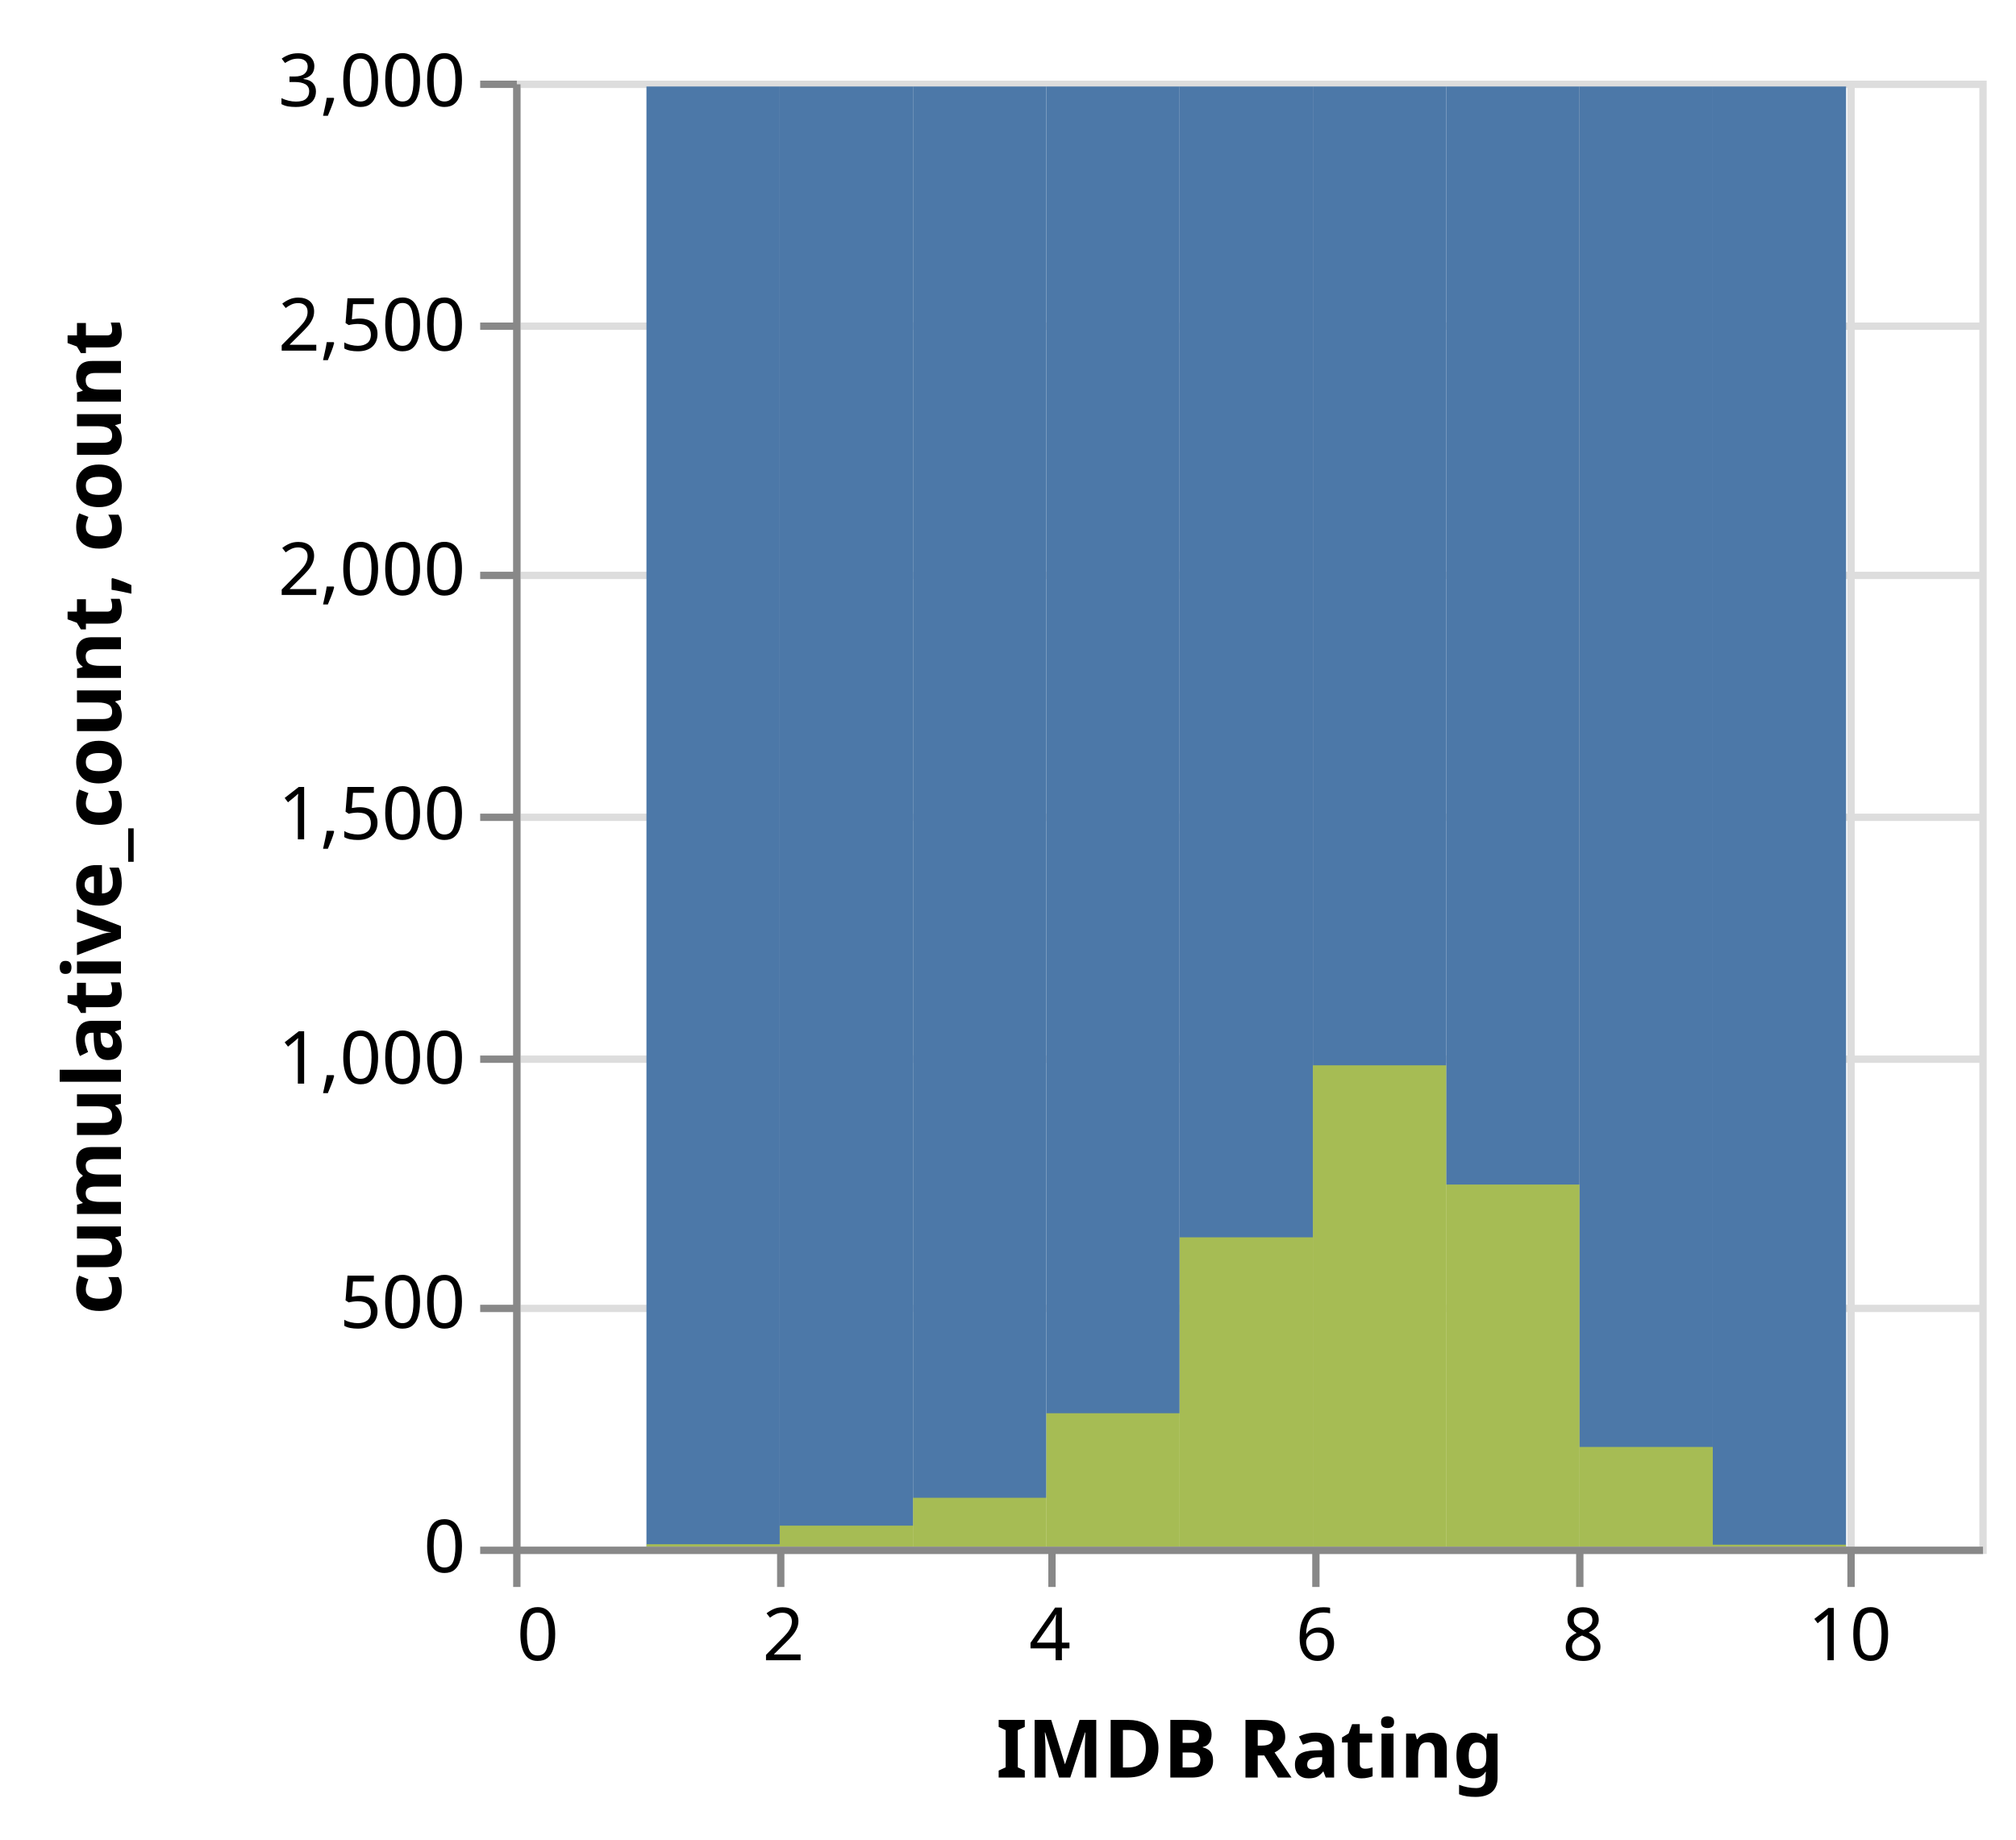
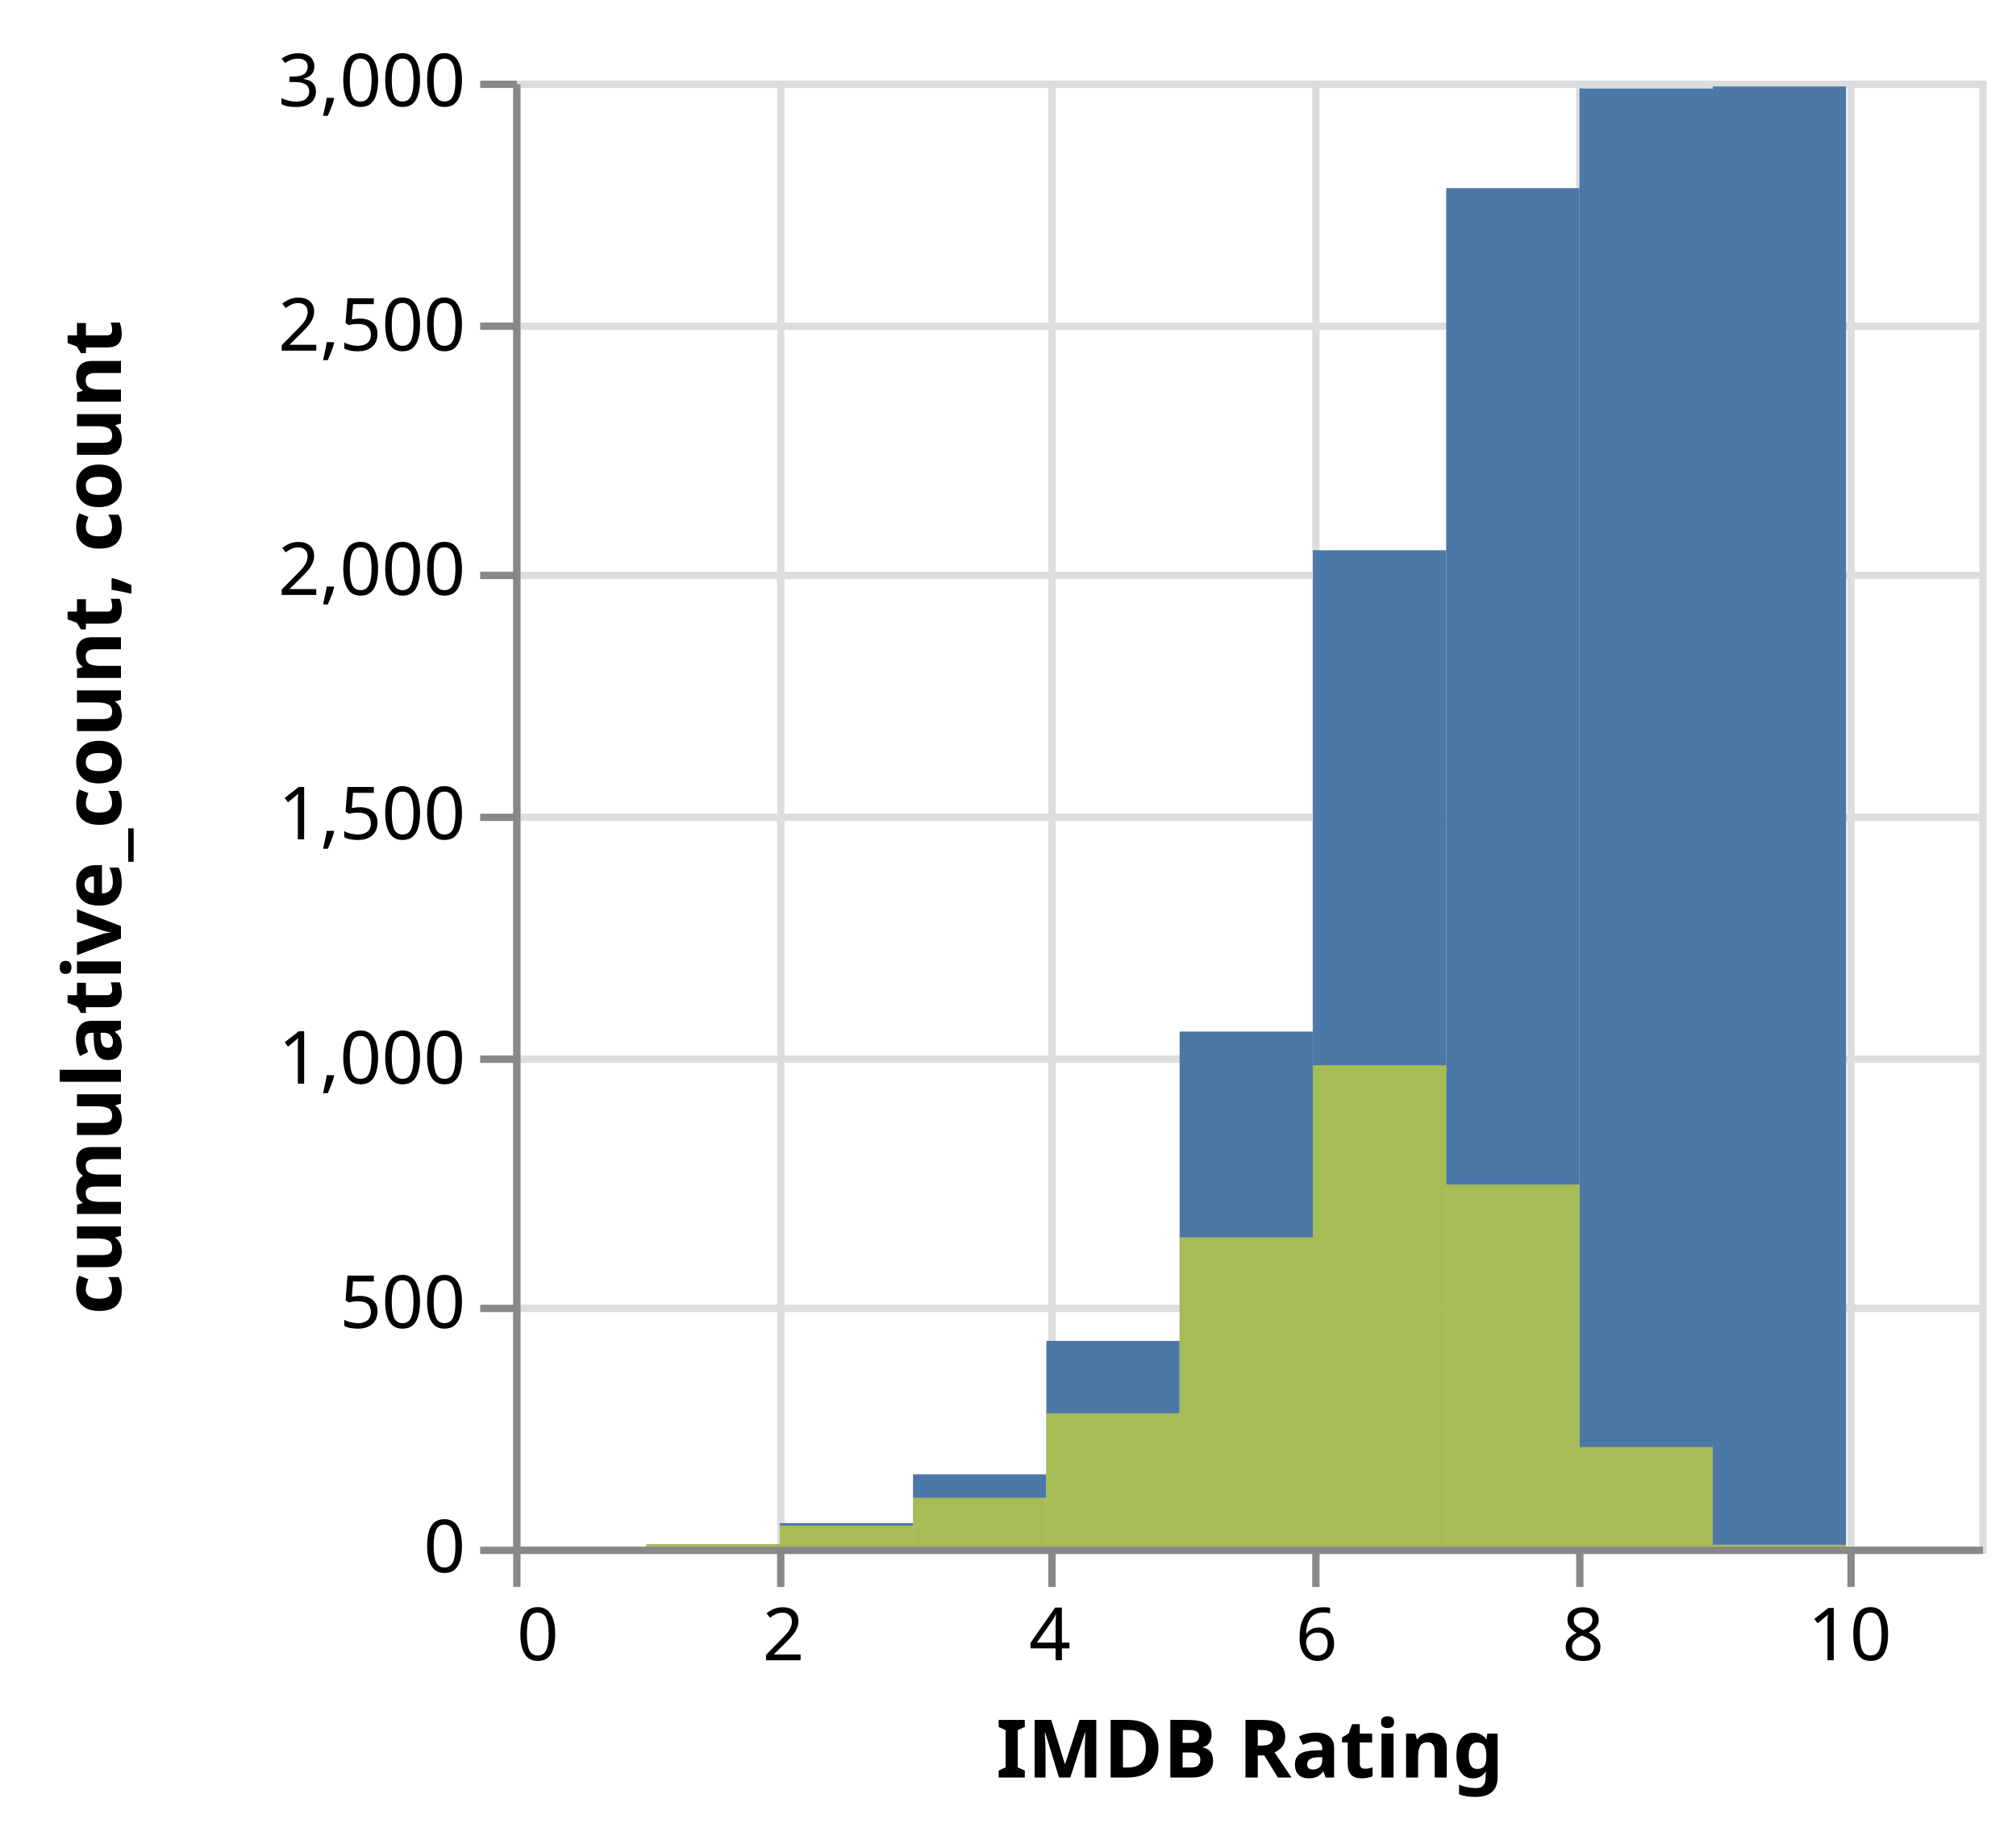
<svg xmlns="http://www.w3.org/2000/svg" class="marks" width="275" height="251" viewBox="0 0 275 251" version="1.1">
  <g transform="translate(70,11)">
    <g class="mark-group role-frame root">
      <g transform="translate(0,0)">
        <path class="background" d="M0.5,0.5h200v200h-200Z" style="fill: none; stroke: #ddd;" />
        <g>
          <g class="mark-group role-axis">
            <g transform="translate(0.5,200.5)">
              <path class="background" d="M0,0h0v0h0Z" style="pointer-events: none; fill: none;" />
              <g>
                <g class="mark-rule role-axis-grid" style="pointer-events: none;">
                  <line transform="translate(0,-200)" x2="0" y2="200" style="fill: none; stroke: #ddd; stroke-width: 1; opacity: 1;" />
                  <line transform="translate(36,-200)" x2="0" y2="200" style="fill: none; stroke: #ddd; stroke-width: 1; opacity: 1;" />
                  <line transform="translate(73,-200)" x2="0" y2="200" style="fill: none; stroke: #ddd; stroke-width: 1; opacity: 1;" />
                  <line transform="translate(109,-200)" x2="0" y2="200" style="fill: none; stroke: #ddd; stroke-width: 1; opacity: 1;" />
                  <line transform="translate(145,-200)" x2="0" y2="200" style="fill: none; stroke: #ddd; stroke-width: 1; opacity: 1;" />
                  <line transform="translate(182,-200)" x2="0" y2="200" style="fill: none; stroke: #ddd; stroke-width: 1; opacity: 1;" />
                </g>
              </g>
            </g>
          </g>
          <g class="mark-group role-axis">
            <g transform="translate(0.5,0.5)">
              <path class="background" d="M0,0h0v0h0Z" style="pointer-events: none; fill: none;" />
              <g>
                <g class="mark-rule role-axis-grid" style="pointer-events: none;">
                  <line transform="translate(0,200)" x2="200" y2="0" style="fill: none; stroke: #ddd; stroke-width: 1; opacity: 1;" />
                  <line transform="translate(0,167)" x2="200" y2="0" style="fill: none; stroke: #ddd; stroke-width: 1; opacity: 1;" />
                  <line transform="translate(0,133)" x2="200" y2="0" style="fill: none; stroke: #ddd; stroke-width: 1; opacity: 1;" />
                  <line transform="translate(0,100)" x2="200" y2="0" style="fill: none; stroke: #ddd; stroke-width: 1; opacity: 1;" />
                  <line transform="translate(0,67)" x2="200" y2="0" style="fill: none; stroke: #ddd; stroke-width: 1; opacity: 1;" />
                  <line transform="translate(0,33)" x2="200" y2="0" style="fill: none; stroke: #ddd; stroke-width: 1; opacity: 1;" />
                  <line transform="translate(0,0)" x2="200" y2="0" style="fill: none; stroke: #ddd; stroke-width: 1; opacity: 1;" />
                </g>
              </g>
            </g>
          </g>
          <g class="mark-rect role-mark layer_0_marks">
-             <path d="M109.091,0.8h18.182v199.2h-18.182Z" style="fill: #4c78a8;" />
-             <path d="M54.545,0.8h18.182v199.2h-18.182Z" style="fill: #4c78a8;" />
-             <path d="M127.273,0.8h18.182v199.2h-18.182Z" style="fill: #4c78a8;" />
-             <path d="M90.909,0.8h18.182v199.2h-18.182Z" style="fill: #4c78a8;" />
-             <path d="M145.455,0.8h18.182v199.2h-18.182Z" style="fill: #4c78a8;" />
-             <path d="M36.364,0.8h18.182v199.2h-18.182Z" style="fill: #4c78a8;" />
-             <path d="M72.727,0.8h18.182v199.2h-18.182Z" style="fill: #4c78a8;" />
+             <path d="M109.091,64.067h18.182v135.933h-18.182Z" style="fill: #4c78a8;" />
+             <path d="M54.545,190.133h18.182v9.867h-18.182Z" style="fill: #4c78a8;" />
+             <path d="M127.273,14.667h18.182v185.333h-18.182Z" style="fill: #4c78a8;" />
+             <path d="M90.909,129.733h18.182v70.267h-18.182Z" style="fill: #4c78a8;" />
+             <path d="M145.455,1.067h18.182v198.933h-18.182Z" style="fill: #4c78a8;" />
+             <path d="M36.364,196.8h18.182v3.2h-18.182Z" style="fill: #4c78a8;" />
+             <path d="M72.727,171.933h18.182v28.067h-18.182Z" style="fill: #4c78a8;" />
            <path d="M163.636,0.8h18.182v199.2h-18.182Z" style="fill: #4c78a8;" />
-             <path d="M18.182,0.8h18.182v199.2h-18.182Z" style="fill: #4c78a8;" />
+             <path d="M18.182,199.667h18.182v0.333h-18.182Z" style="fill: #4c78a8;" />
          </g>
          <g class="mark-rect role-mark layer_1_marks">
            <path d="M109.091,134.333h18.182v65.667h-18.182Z" style="fill: yellow; opacity: 0.5;" />
            <path d="M54.545,193.333h18.182v6.667h-18.182Z" style="fill: yellow; opacity: 0.5;" />
            <path d="M127.273,150.6h18.182v49.4h-18.182Z" style="fill: yellow; opacity: 0.5;" />
            <path d="M90.909,157.8h18.182v42.2h-18.182Z" style="fill: yellow; opacity: 0.5;" />
            <path d="M145.455,186.4h18.182v13.6h-18.182Z" style="fill: yellow; opacity: 0.5;" />
            <path d="M36.364,197.133h18.182v2.867h-18.182Z" style="fill: yellow; opacity: 0.5;" />
            <path d="M72.727,181.8h18.182v18.2h-18.182Z" style="fill: yellow; opacity: 0.5;" />
            <path d="M163.636,199.733h18.182v0.267h-18.182Z" style="fill: yellow; opacity: 0.5;" />
            <path d="M18.182,199.667h18.182v0.333h-18.182Z" style="fill: yellow; opacity: 0.5;" />
          </g>
          <g class="mark-group role-axis">
            <g transform="translate(0.5,200.5)">
              <path class="background" d="M0,0h0v0h0Z" style="pointer-events: none; fill: none;" />
              <g>
                <g class="mark-rule role-axis-tick" style="pointer-events: none;">
                  <line transform="translate(0,0)" x2="0" y2="5" style="fill: none; stroke: #888; stroke-width: 1; opacity: 1;" />
                  <line transform="translate(36,0)" x2="0" y2="5" style="fill: none; stroke: #888; stroke-width: 1; opacity: 1;" />
                  <line transform="translate(73,0)" x2="0" y2="5" style="fill: none; stroke: #888; stroke-width: 1; opacity: 1;" />
                  <line transform="translate(109,0)" x2="0" y2="5" style="fill: none; stroke: #888; stroke-width: 1; opacity: 1;" />
                  <line transform="translate(145,0)" x2="0" y2="5" style="fill: none; stroke: #888; stroke-width: 1; opacity: 1;" />
                  <line transform="translate(182,0)" x2="0" y2="5" style="fill: none; stroke: #888; stroke-width: 1; opacity: 1;" />
                </g>
                <g class="mark-text role-axis-label" style="pointer-events: none;">
                  <text text-anchor="start" transform="translate(0,15)" style="font-family: sans-serif; font-size: 10px; fill: #000; opacity: 1;">0</text>
                  <text text-anchor="middle" transform="translate(36.36364,15)" style="font-family: sans-serif; font-size: 10px; fill: #000; opacity: 1;">2</text>
                  <text text-anchor="middle" transform="translate(72.72727,15)" style="font-family: sans-serif; font-size: 10px; fill: #000; opacity: 1;">4</text>
                  <text text-anchor="middle" transform="translate(109.0909,15)" style="font-family: sans-serif; font-size: 10px; fill: #000; opacity: 1;">6</text>
                  <text text-anchor="middle" transform="translate(145.4545,15)" style="font-family: sans-serif; font-size: 10px; fill: #000; opacity: 1;">8</text>
                  <text text-anchor="middle" transform="translate(181.8182,15)" style="font-family: sans-serif; font-size: 10px; fill: #000; opacity: 1;">10</text>
                </g>
                <g class="mark-rule role-axis-domain" style="pointer-events: none;">
                  <line transform="translate(0,0)" x2="200" y2="0" style="fill: none; stroke: #888; stroke-width: 1; opacity: 1;" />
                </g>
                <g class="mark-text role-axis-title" style="pointer-events: none;">
                  <text text-anchor="middle" transform="translate(100,31)" style="font-family: sans-serif; font-size: 11px; font-weight: bold; fill: #000; opacity: 1;">IMDB Rating</text>
                </g>
              </g>
            </g>
          </g>
          <g class="mark-group role-axis">
            <g transform="translate(0.5,0.5)">
              <path class="background" d="M0,0h0v0h0Z" style="pointer-events: none; fill: none;" />
              <g>
                <g class="mark-rule role-axis-tick" style="pointer-events: none;">
                  <line transform="translate(0,200)" x2="-5" y2="0" style="fill: none; stroke: #888; stroke-width: 1; opacity: 1;" />
                  <line transform="translate(0,167)" x2="-5" y2="0" style="fill: none; stroke: #888; stroke-width: 1; opacity: 1;" />
                  <line transform="translate(0,133)" x2="-5" y2="0" style="fill: none; stroke: #888; stroke-width: 1; opacity: 1;" />
                  <line transform="translate(0,100)" x2="-5" y2="0" style="fill: none; stroke: #888; stroke-width: 1; opacity: 1;" />
                  <line transform="translate(0,67)" x2="-5" y2="0" style="fill: none; stroke: #888; stroke-width: 1; opacity: 1;" />
                  <line transform="translate(0,33)" x2="-5" y2="0" style="fill: none; stroke: #888; stroke-width: 1; opacity: 1;" />
                  <line transform="translate(0,0)" x2="-5" y2="0" style="fill: none; stroke: #888; stroke-width: 1; opacity: 1;" />
                </g>
                <g class="mark-text role-axis-label" style="pointer-events: none;">
                  <text text-anchor="end" transform="translate(-7,203)" style="font-family: sans-serif; font-size: 10px; fill: #000; opacity: 1;">0</text>
                  <text text-anchor="end" transform="translate(-7,169.6667)" style="font-family: sans-serif; font-size: 10px; fill: #000; opacity: 1;">500</text>
                  <text text-anchor="end" transform="translate(-7,136.3333)" style="font-family: sans-serif; font-size: 10px; fill: #000; opacity: 1;">1,000</text>
                  <text text-anchor="end" transform="translate(-7,103)" style="font-family: sans-serif; font-size: 10px; fill: #000; opacity: 1;">1,500</text>
                  <text text-anchor="end" transform="translate(-7,69.66667)" style="font-family: sans-serif; font-size: 10px; fill: #000; opacity: 1;">2,000</text>
                  <text text-anchor="end" transform="translate(-7,36.33333)" style="font-family: sans-serif; font-size: 10px; fill: #000; opacity: 1;">2,500</text>
                  <text text-anchor="end" transform="translate(-7,3)" style="font-family: sans-serif; font-size: 10px; fill: #000; opacity: 1;">3,000</text>
                </g>
                <g class="mark-rule role-axis-domain" style="pointer-events: none;">
                  <line transform="translate(0,200)" x2="0" y2="-200" style="fill: none; stroke: #888; stroke-width: 1; opacity: 1;" />
                </g>
                <g class="mark-text role-axis-title" style="pointer-events: none;">
                  <text text-anchor="middle" transform="translate(-52,100) rotate(-90) translate(0,-2)" style="font-family: sans-serif; font-size: 11px; font-weight: bold; fill: #000; opacity: 1;">cumulative_count, count</text>
                </g>
              </g>
            </g>
          </g>
        </g>
      </g>
    </g>
  </g>
</svg>
